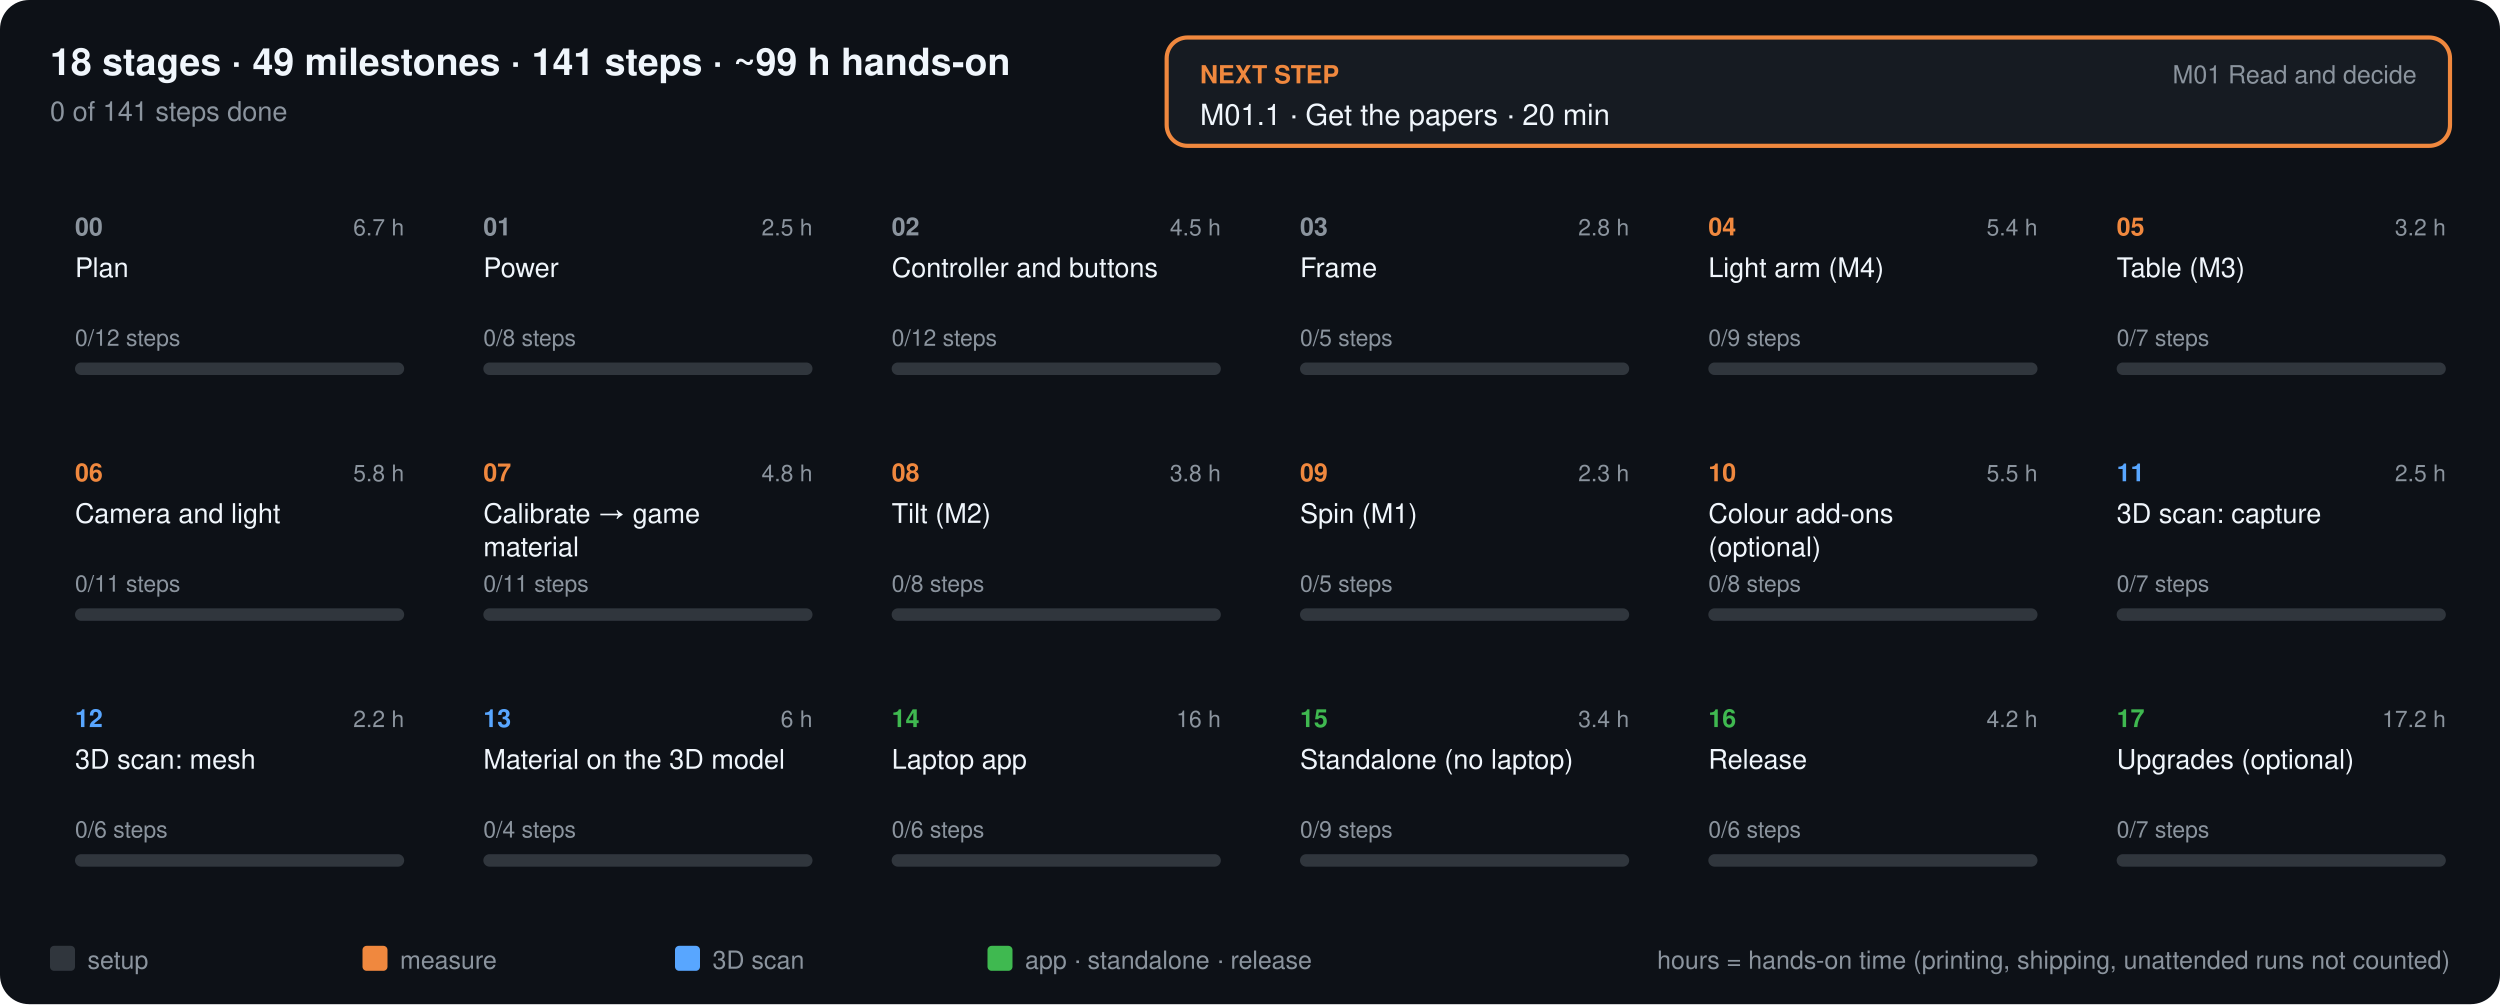
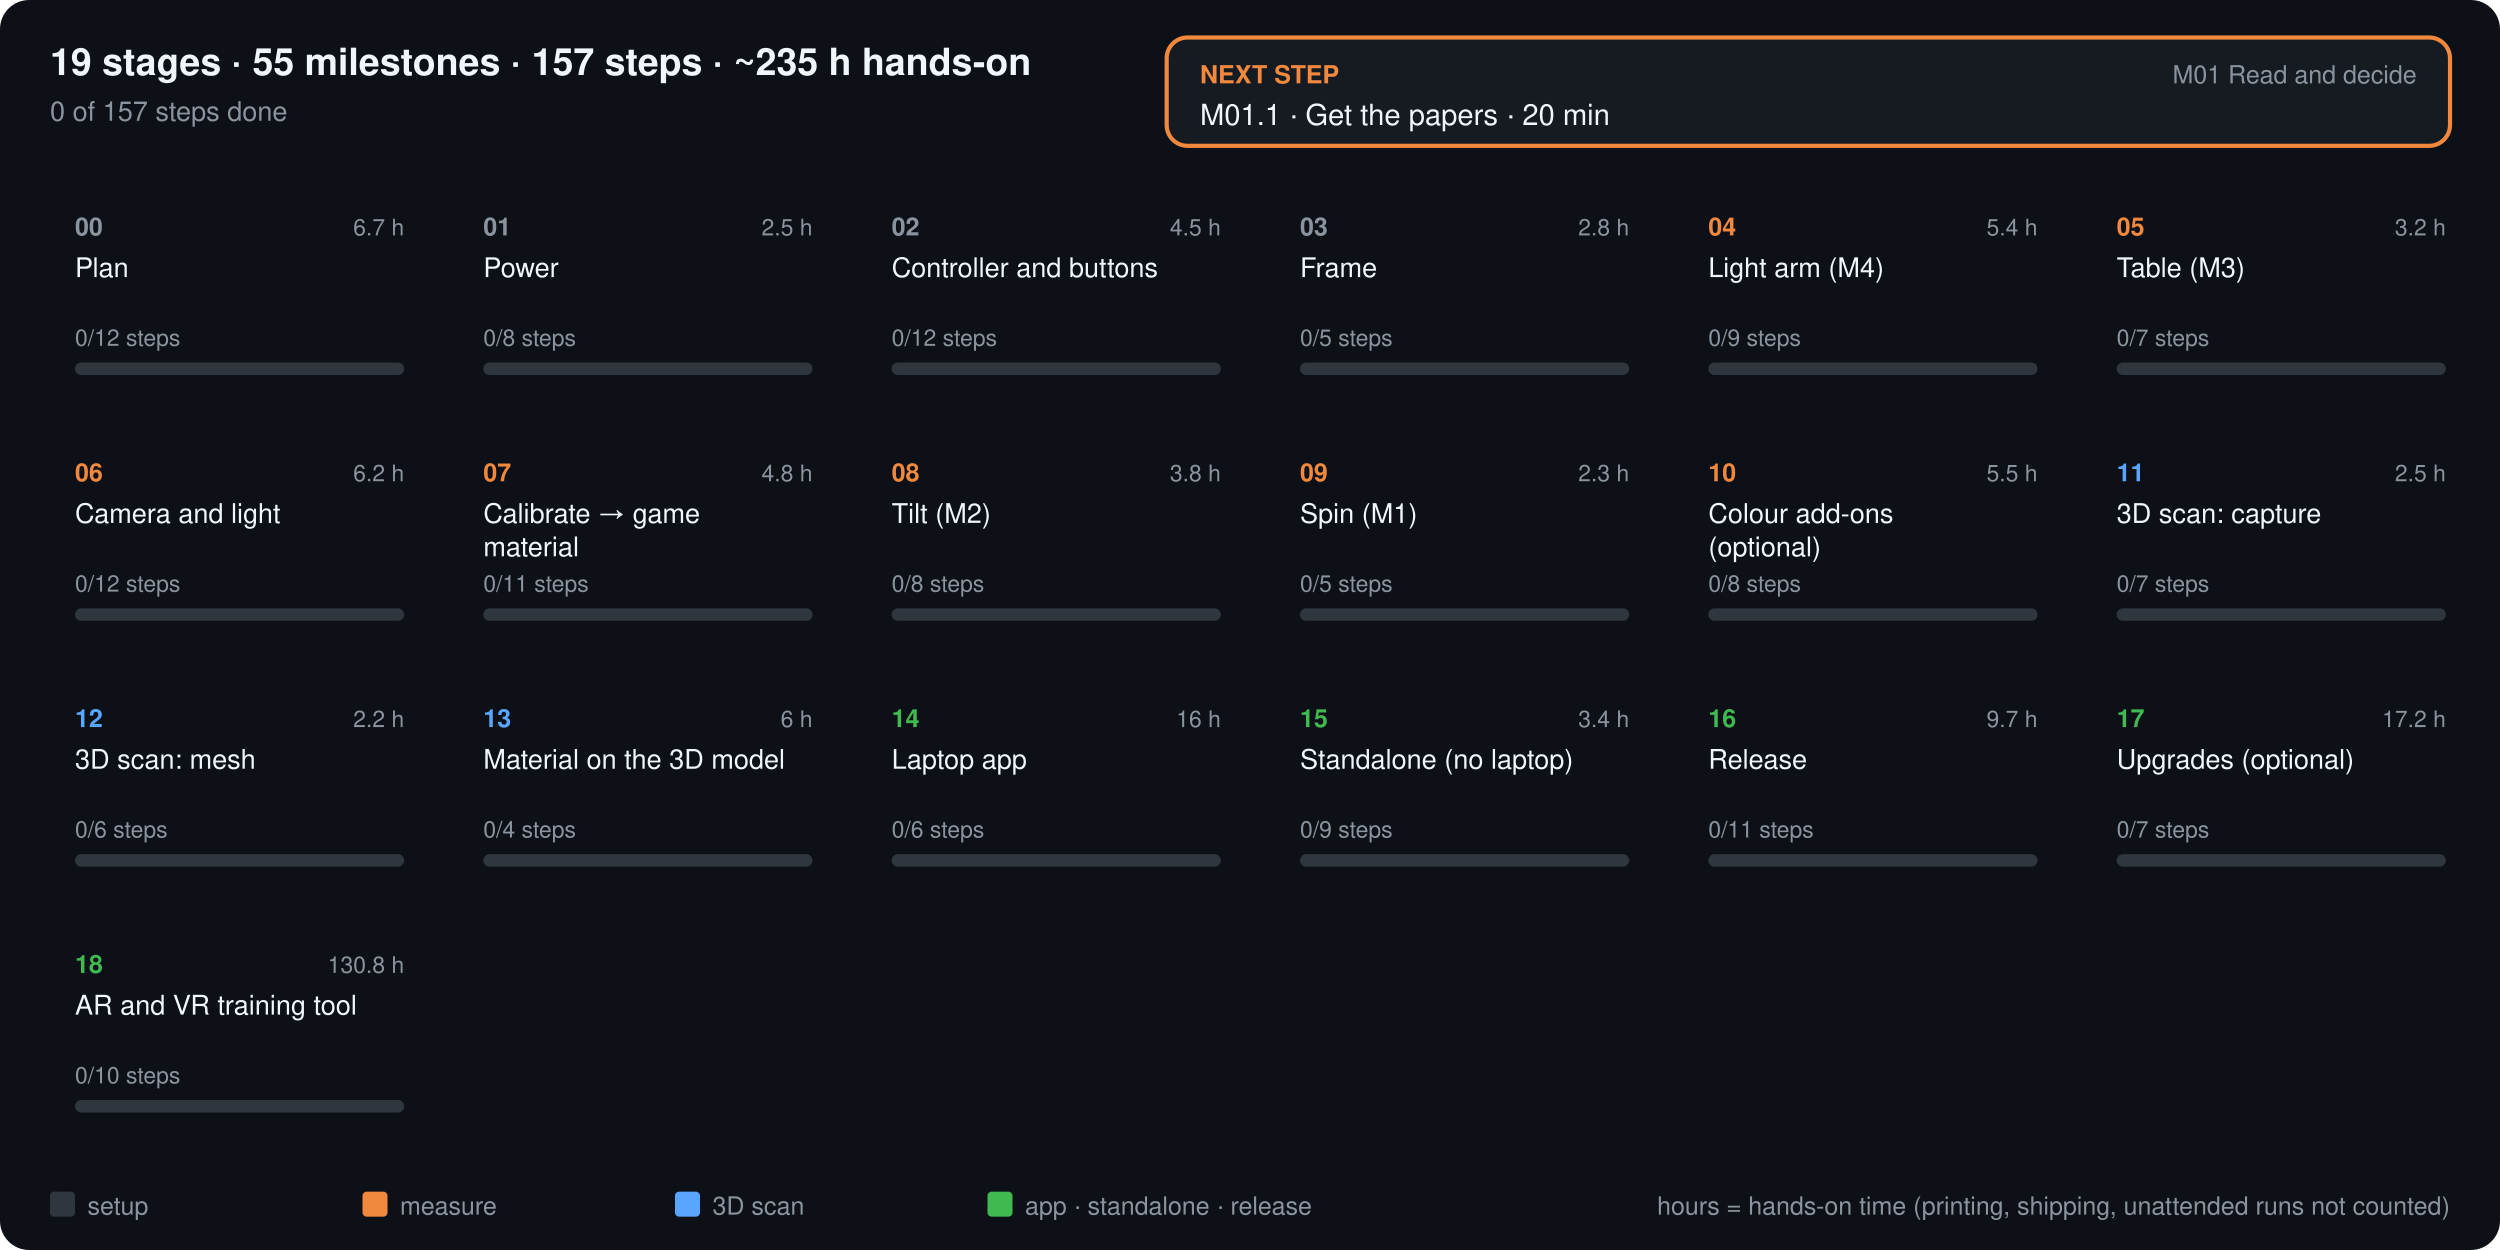
- <svg xmlns="http://www.w3.org/2000/svg" viewBox="0 0 1200 482" font-family="Segoe UI,Helvetica,Arial,sans-serif">
+ <svg xmlns="http://www.w3.org/2000/svg" viewBox="0 0 1200 600" font-family="Segoe UI,Helvetica,Arial,sans-serif">
  <style>.t{fill:#f0f6fc} .m{fill:#8b949e} .b{font-weight:600}</style>
-   <rect width="1200" height="482" rx="14" fill="#0d1117" />
-   <text x="24" y="36" class="t b" font-size="18">18 stages · 49 milestones · 141 steps · ~99 h hands-on</text>
-   <text x="24" y="58" class="m" font-size="13">0 of 141 steps done</text>
+   <rect width="1200" height="600" rx="14" fill="#0d1117" />
+   <text x="24" y="36" class="t b" font-size="18">19 stages · 55 milestones · 157 steps · ~235 h hands-on</text>
+   <text x="24" y="58" class="m" font-size="13">0 of 157 steps done</text>
  <rect x="560" y="18" width="616" height="52" rx="10" fill="#161b22" stroke="#f0883e" stroke-width="2" />
  <text x="576" y="40" fill="#f0883e" font-size="12" class="b">NEXT STEP</text>
  <text x="576" y="60" class="t" font-size="14">M01.1 · Get the papers · 20 min</text>
  <text x="1160" y="40" class="m" font-size="12" text-anchor="end">M01 Read and decide</text>
  <a href="../../phases/00-plan/README.md">
    <rect x="24" y="92" width="182" height="104" rx="10" fill="#161b22" stroke="#f0883e" stroke-width="3" opacity="0">
      <animate attributeName="opacity" from="0" to="1" begin="0.00s" dur="0.35s" fill="freeze" />
    </rect>
    <text x="36" y="113" fill="#8b949e" font-size="12" class="b">00</text>
    <text x="194" y="113" class="m" font-size="11" text-anchor="end">6.7 h</text>
    <text x="36" y="133" class="t" font-size="13">Plan</text>
    <rect x="36" y="174" width="158" height="6" rx="3" fill="#30363d" />
    <rect x="36" y="174" width="0.0" height="6" rx="3" fill="#3fb950" />
    <text x="36" y="166" class="m" font-size="11">0/12 steps</text>
  </a>
  <a href="../../phases/01-power/README.md">
    <rect x="220" y="92" width="182" height="104" rx="10" fill="#161b22" stroke="#30363d" stroke-width="2" opacity="0">
      <animate attributeName="opacity" from="0" to="1" begin="0.06s" dur="0.35s" fill="freeze" />
    </rect>
    <text x="232" y="113" fill="#8b949e" font-size="12" class="b">01</text>
    <text x="390" y="113" class="m" font-size="11" text-anchor="end">2.5 h</text>
    <text x="232" y="133" class="t" font-size="13">Power</text>
    <rect x="232" y="174" width="158" height="6" rx="3" fill="#30363d" />
    <rect x="232" y="174" width="0.0" height="6" rx="3" fill="#3fb950" />
    <text x="232" y="166" class="m" font-size="11">0/8 steps</text>
  </a>
  <a href="../../phases/02-controller/README.md">
    <rect x="416" y="92" width="182" height="104" rx="10" fill="#161b22" stroke="#30363d" stroke-width="2" opacity="0">
      <animate attributeName="opacity" from="0" to="1" begin="0.12s" dur="0.35s" fill="freeze" />
    </rect>
    <text x="428" y="113" fill="#8b949e" font-size="12" class="b">02</text>
    <text x="586" y="113" class="m" font-size="11" text-anchor="end">4.5 h</text>
    <text x="428" y="133" class="t" font-size="13">Controller and buttons</text>
    <rect x="428" y="174" width="158" height="6" rx="3" fill="#30363d" />
    <rect x="428" y="174" width="0.0" height="6" rx="3" fill="#3fb950" />
    <text x="428" y="166" class="m" font-size="11">0/12 steps</text>
  </a>
  <a href="../../phases/03-frame/README.md">
    <rect x="612" y="92" width="182" height="104" rx="10" fill="#161b22" stroke="#30363d" stroke-width="2" opacity="0">
      <animate attributeName="opacity" from="0" to="1" begin="0.18s" dur="0.35s" fill="freeze" />
    </rect>
    <text x="624" y="113" fill="#8b949e" font-size="12" class="b">03</text>
    <text x="782" y="113" class="m" font-size="11" text-anchor="end">2.8 h</text>
    <text x="624" y="133" class="t" font-size="13">Frame</text>
    <rect x="624" y="174" width="158" height="6" rx="3" fill="#30363d" />
    <rect x="624" y="174" width="0.0" height="6" rx="3" fill="#3fb950" />
    <text x="624" y="166" class="m" font-size="11">0/5 steps</text>
  </a>
  <a href="../../phases/04-light-arm/README.md">
    <rect x="808" y="92" width="182" height="104" rx="10" fill="#161b22" stroke="#f0883e" stroke-width="2" opacity="0">
      <animate attributeName="opacity" from="0" to="1" begin="0.24s" dur="0.35s" fill="freeze" />
    </rect>
    <text x="820" y="113" fill="#f0883e" font-size="12" class="b">04</text>
    <text x="978" y="113" class="m" font-size="11" text-anchor="end">5.4 h</text>
    <text x="820" y="133" class="t" font-size="13">Light arm (M4)</text>
    <rect x="820" y="174" width="158" height="6" rx="3" fill="#30363d" />
    <rect x="820" y="174" width="0.0" height="6" rx="3" fill="#3fb950" />
    <text x="820" y="166" class="m" font-size="11">0/9 steps</text>
  </a>
  <a href="../../phases/05-table/README.md">
    <rect x="1004" y="92" width="182" height="104" rx="10" fill="#161b22" stroke="#f0883e" stroke-width="2" opacity="0">
      <animate attributeName="opacity" from="0" to="1" begin="0.30s" dur="0.35s" fill="freeze" />
    </rect>
    <text x="1016" y="113" fill="#f0883e" font-size="12" class="b">05</text>
    <text x="1174" y="113" class="m" font-size="11" text-anchor="end">3.2 h</text>
    <text x="1016" y="133" class="t" font-size="13">Table (M3)</text>
    <rect x="1016" y="174" width="158" height="6" rx="3" fill="#30363d" />
    <rect x="1016" y="174" width="0.0" height="6" rx="3" fill="#3fb950" />
    <text x="1016" y="166" class="m" font-size="11">0/7 steps</text>
  </a>
  <a href="../../phases/06-camera-light/README.md">
    <rect x="24" y="210" width="182" height="104" rx="10" fill="#161b22" stroke="#f0883e" stroke-width="2" opacity="0">
      <animate attributeName="opacity" from="0" to="1" begin="0.36s" dur="0.35s" fill="freeze" />
    </rect>
    <text x="36" y="231" fill="#f0883e" font-size="12" class="b">06</text>
-     <text x="194" y="231" class="m" font-size="11" text-anchor="end">5.8 h</text>
+     <text x="194" y="231" class="m" font-size="11" text-anchor="end">6.2 h</text>
    <text x="36" y="251" class="t" font-size="13">Camera and light</text>
    <rect x="36" y="292" width="158" height="6" rx="3" fill="#30363d" />
    <rect x="36" y="292" width="0.0" height="6" rx="3" fill="#3fb950" />
-     <text x="36" y="284" class="m" font-size="11">0/11 steps</text>
+     <text x="36" y="284" class="m" font-size="11">0/12 steps</text>
  </a>
  <a href="../../phases/07-calibrate/README.md">
    <rect x="220" y="210" width="182" height="104" rx="10" fill="#161b22" stroke="#f0883e" stroke-width="2" opacity="0">
      <animate attributeName="opacity" from="0" to="1" begin="0.42s" dur="0.35s" fill="freeze" />
    </rect>
    <text x="232" y="231" fill="#f0883e" font-size="12" class="b">07</text>
    <text x="390" y="231" class="m" font-size="11" text-anchor="end">4.8 h</text>
    <text x="232" y="251" class="t" font-size="13">Calibrate → game</text>
    <text x="232" y="267" class="t" font-size="13">material</text>
    <rect x="232" y="292" width="158" height="6" rx="3" fill="#30363d" />
    <rect x="232" y="292" width="0.0" height="6" rx="3" fill="#3fb950" />
    <text x="232" y="284" class="m" font-size="11">0/11 steps</text>
  </a>
  <a href="../../phases/08-tilt/README.md">
    <rect x="416" y="210" width="182" height="104" rx="10" fill="#161b22" stroke="#f0883e" stroke-width="2" opacity="0">
      <animate attributeName="opacity" from="0" to="1" begin="0.48s" dur="0.35s" fill="freeze" />
    </rect>
    <text x="428" y="231" fill="#f0883e" font-size="12" class="b">08</text>
    <text x="586" y="231" class="m" font-size="11" text-anchor="end">3.8 h</text>
    <text x="428" y="251" class="t" font-size="13">Tilt (M2)</text>
    <rect x="428" y="292" width="158" height="6" rx="3" fill="#30363d" />
    <rect x="428" y="292" width="0.0" height="6" rx="3" fill="#3fb950" />
    <text x="428" y="284" class="m" font-size="11">0/8 steps</text>
  </a>
  <a href="../../phases/09-spin/README.md">
    <rect x="612" y="210" width="182" height="104" rx="10" fill="#161b22" stroke="#f0883e" stroke-width="2" opacity="0">
      <animate attributeName="opacity" from="0" to="1" begin="0.54s" dur="0.35s" fill="freeze" />
    </rect>
    <text x="624" y="231" fill="#f0883e" font-size="12" class="b">09</text>
    <text x="782" y="231" class="m" font-size="11" text-anchor="end">2.3 h</text>
    <text x="624" y="251" class="t" font-size="13">Spin (M1)</text>
    <rect x="624" y="292" width="158" height="6" rx="3" fill="#30363d" />
    <rect x="624" y="292" width="0.0" height="6" rx="3" fill="#3fb950" />
    <text x="624" y="284" class="m" font-size="11">0/5 steps</text>
  </a>
  <a href="../../phases/10-color/README.md">
    <rect x="808" y="210" width="182" height="104" rx="10" fill="#161b22" stroke="#f0883e" stroke-width="2" opacity="0">
      <animate attributeName="opacity" from="0" to="1" begin="0.60s" dur="0.35s" fill="freeze" />
    </rect>
    <text x="820" y="231" fill="#f0883e" font-size="12" class="b">10</text>
    <text x="978" y="231" class="m" font-size="11" text-anchor="end">5.5 h</text>
    <text x="820" y="251" class="t" font-size="13">Colour add-ons</text>
    <text x="820" y="267" class="t" font-size="13">(optional)</text>
    <rect x="820" y="292" width="158" height="6" rx="3" fill="#30363d" />
    <rect x="820" y="292" width="0.0" height="6" rx="3" fill="#3fb950" />
    <text x="820" y="284" class="m" font-size="11">0/8 steps</text>
  </a>
  <a href="../../phases/11-scan-capture/README.md">
    <rect x="1004" y="210" width="182" height="104" rx="10" fill="#161b22" stroke="#58a6ff" stroke-width="2" opacity="0">
      <animate attributeName="opacity" from="0" to="1" begin="0.66s" dur="0.35s" fill="freeze" />
    </rect>
    <text x="1016" y="231" fill="#58a6ff" font-size="12" class="b">11</text>
    <text x="1174" y="231" class="m" font-size="11" text-anchor="end">2.5 h</text>
    <text x="1016" y="251" class="t" font-size="13">3D scan: capture</text>
    <rect x="1016" y="292" width="158" height="6" rx="3" fill="#30363d" />
    <rect x="1016" y="292" width="0.0" height="6" rx="3" fill="#3fb950" />
    <text x="1016" y="284" class="m" font-size="11">0/7 steps</text>
  </a>
  <a href="../../phases/12-scan-mesh/README.md">
    <rect x="24" y="328" width="182" height="104" rx="10" fill="#161b22" stroke="#58a6ff" stroke-width="2" opacity="0">
      <animate attributeName="opacity" from="0" to="1" begin="0.72s" dur="0.35s" fill="freeze" />
    </rect>
    <text x="36" y="349" fill="#58a6ff" font-size="12" class="b">12</text>
    <text x="194" y="349" class="m" font-size="11" text-anchor="end">2.2 h</text>
    <text x="36" y="369" class="t" font-size="13">3D scan: mesh</text>
    <rect x="36" y="410" width="158" height="6" rx="3" fill="#30363d" />
    <rect x="36" y="410" width="0.0" height="6" rx="3" fill="#3fb950" />
    <text x="36" y="402" class="m" font-size="11">0/6 steps</text>
  </a>
  <a href="../../phases/13-object-material/README.md">
    <rect x="220" y="328" width="182" height="104" rx="10" fill="#161b22" stroke="#58a6ff" stroke-width="2" opacity="0">
      <animate attributeName="opacity" from="0" to="1" begin="0.78s" dur="0.35s" fill="freeze" />
    </rect>
    <text x="232" y="349" fill="#58a6ff" font-size="12" class="b">13</text>
    <text x="390" y="349" class="m" font-size="11" text-anchor="end">6 h</text>
    <text x="232" y="369" class="t" font-size="13">Material on the 3D model</text>
    <rect x="232" y="410" width="158" height="6" rx="3" fill="#30363d" />
    <rect x="232" y="410" width="0.0" height="6" rx="3" fill="#3fb950" />
    <text x="232" y="402" class="m" font-size="11">0/4 steps</text>
  </a>
  <a href="../../phases/14-laptop-app/README.md">
    <rect x="416" y="328" width="182" height="104" rx="10" fill="#161b22" stroke="#3fb950" stroke-width="2" opacity="0">
      <animate attributeName="opacity" from="0" to="1" begin="0.84s" dur="0.35s" fill="freeze" />
    </rect>
    <text x="428" y="349" fill="#3fb950" font-size="12" class="b">14</text>
    <text x="586" y="349" class="m" font-size="11" text-anchor="end">16 h</text>
    <text x="428" y="369" class="t" font-size="13">Laptop app</text>
    <rect x="428" y="410" width="158" height="6" rx="3" fill="#30363d" />
    <rect x="428" y="410" width="0.0" height="6" rx="3" fill="#3fb950" />
    <text x="428" y="402" class="m" font-size="11">0/6 steps</text>
  </a>
  <a href="../../phases/15-standalone/README.md">
    <rect x="612" y="328" width="182" height="104" rx="10" fill="#161b22" stroke="#3fb950" stroke-width="2" opacity="0">
      <animate attributeName="opacity" from="0" to="1" begin="0.90s" dur="0.35s" fill="freeze" />
    </rect>
    <text x="624" y="349" fill="#3fb950" font-size="12" class="b">15</text>
    <text x="782" y="349" class="m" font-size="11" text-anchor="end">3.4 h</text>
    <text x="624" y="369" class="t" font-size="13">Standalone (no laptop)</text>
    <rect x="624" y="410" width="158" height="6" rx="3" fill="#30363d" />
    <rect x="624" y="410" width="0.0" height="6" rx="3" fill="#3fb950" />
    <text x="624" y="402" class="m" font-size="11">0/9 steps</text>
  </a>
  <a href="../../phases/16-release/README.md">
    <rect x="808" y="328" width="182" height="104" rx="10" fill="#161b22" stroke="#3fb950" stroke-width="2" opacity="0">
      <animate attributeName="opacity" from="0" to="1" begin="0.96s" dur="0.35s" fill="freeze" />
    </rect>
    <text x="820" y="349" fill="#3fb950" font-size="12" class="b">16</text>
-     <text x="978" y="349" class="m" font-size="11" text-anchor="end">4.2 h</text>
+     <text x="978" y="349" class="m" font-size="11" text-anchor="end">9.7 h</text>
    <text x="820" y="369" class="t" font-size="13">Release</text>
    <rect x="820" y="410" width="158" height="6" rx="3" fill="#30363d" />
    <rect x="820" y="410" width="0.0" height="6" rx="3" fill="#3fb950" />
-     <text x="820" y="402" class="m" font-size="11">0/6 steps</text>
+     <text x="820" y="402" class="m" font-size="11">0/11 steps</text>
  </a>
  <a href="../../phases/17-upgrades/README.md">
    <rect x="1004" y="328" width="182" height="104" rx="10" fill="#161b22" stroke="#3fb950" stroke-width="2" opacity="0">
      <animate attributeName="opacity" from="0" to="1" begin="1.02s" dur="0.35s" fill="freeze" />
    </rect>
    <text x="1016" y="349" fill="#3fb950" font-size="12" class="b">17</text>
    <text x="1174" y="349" class="m" font-size="11" text-anchor="end">17.2 h</text>
    <text x="1016" y="369" class="t" font-size="13">Upgrades (optional)</text>
    <rect x="1016" y="410" width="158" height="6" rx="3" fill="#30363d" />
    <rect x="1016" y="410" width="0.0" height="6" rx="3" fill="#3fb950" />
    <text x="1016" y="402" class="m" font-size="11">0/7 steps</text>
  </a>
-   <rect x="24" y="454" width="12" height="12" rx="2" fill="#30363d" />
-   <text x="42" y="465" class="m" font-size="12">setup</text>
-   <rect x="174" y="454" width="12" height="12" rx="2" fill="#f0883e" />
-   <text x="192" y="465" class="m" font-size="12">measure</text>
-   <rect x="324" y="454" width="12" height="12" rx="2" fill="#58a6ff" />
-   <text x="342" y="465" class="m" font-size="12">3D scan</text>
-   <rect x="474" y="454" width="12" height="12" rx="2" fill="#3fb950" />
-   <text x="492" y="465" class="m" font-size="12">app · standalone · release</text>
-   <text x="1176" y="465" class="m" font-size="12" text-anchor="end">hours = hands-on time (printing, shipping, unattended runs not counted)</text>
+   <a href="../../phases/18-xr-training/README.md">
+     <rect x="24" y="446" width="182" height="104" rx="10" fill="#161b22" stroke="#3fb950" stroke-width="2" opacity="0">
+       <animate attributeName="opacity" from="0" to="1" begin="1.08s" dur="0.35s" fill="freeze" />
+     </rect>
+     <text x="36" y="467" fill="#3fb950" font-size="12" class="b">18</text>
+     <text x="194" y="467" class="m" font-size="11" text-anchor="end">130.8 h</text>
+     <text x="36" y="487" class="t" font-size="13">AR and VR training tool</text>
+     <rect x="36" y="528" width="158" height="6" rx="3" fill="#30363d" />
+     <rect x="36" y="528" width="0.0" height="6" rx="3" fill="#3fb950" />
+     <text x="36" y="520" class="m" font-size="11">0/10 steps</text>
+   </a>
+   <rect x="24" y="572" width="12" height="12" rx="2" fill="#30363d" />
+   <text x="42" y="583" class="m" font-size="12">setup</text>
+   <rect x="174" y="572" width="12" height="12" rx="2" fill="#f0883e" />
+   <text x="192" y="583" class="m" font-size="12">measure</text>
+   <rect x="324" y="572" width="12" height="12" rx="2" fill="#58a6ff" />
+   <text x="342" y="583" class="m" font-size="12">3D scan</text>
+   <rect x="474" y="572" width="12" height="12" rx="2" fill="#3fb950" />
+   <text x="492" y="583" class="m" font-size="12">app · standalone · release</text>
+   <text x="1176" y="583" class="m" font-size="12" text-anchor="end">hours = hands-on time (printing, shipping, unattended runs not counted)</text>
</svg>
